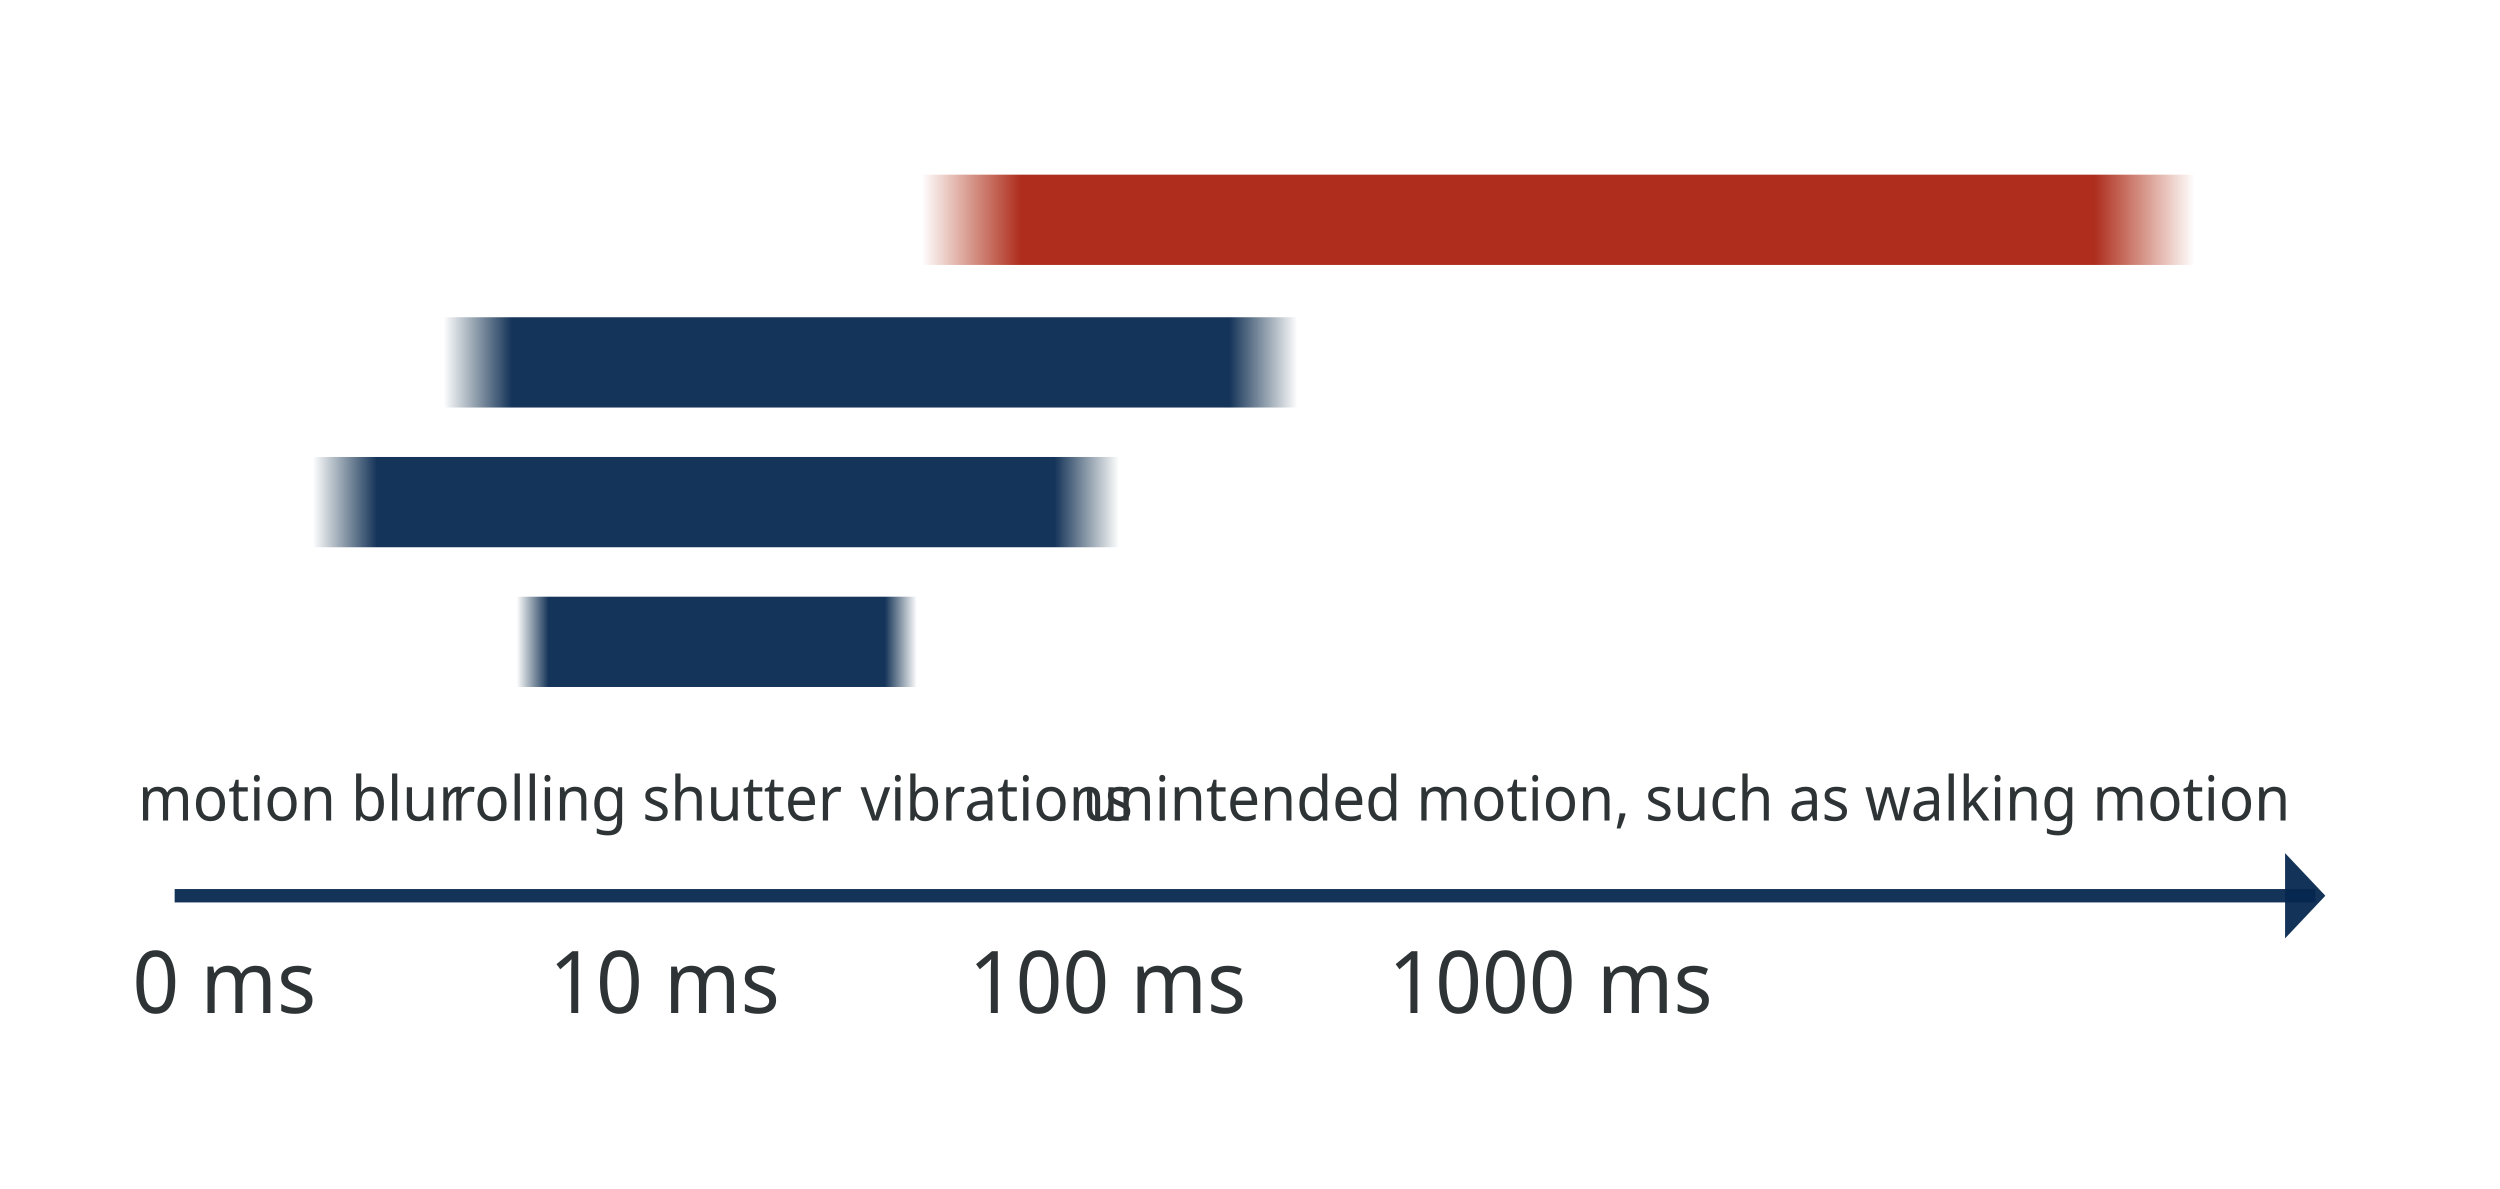
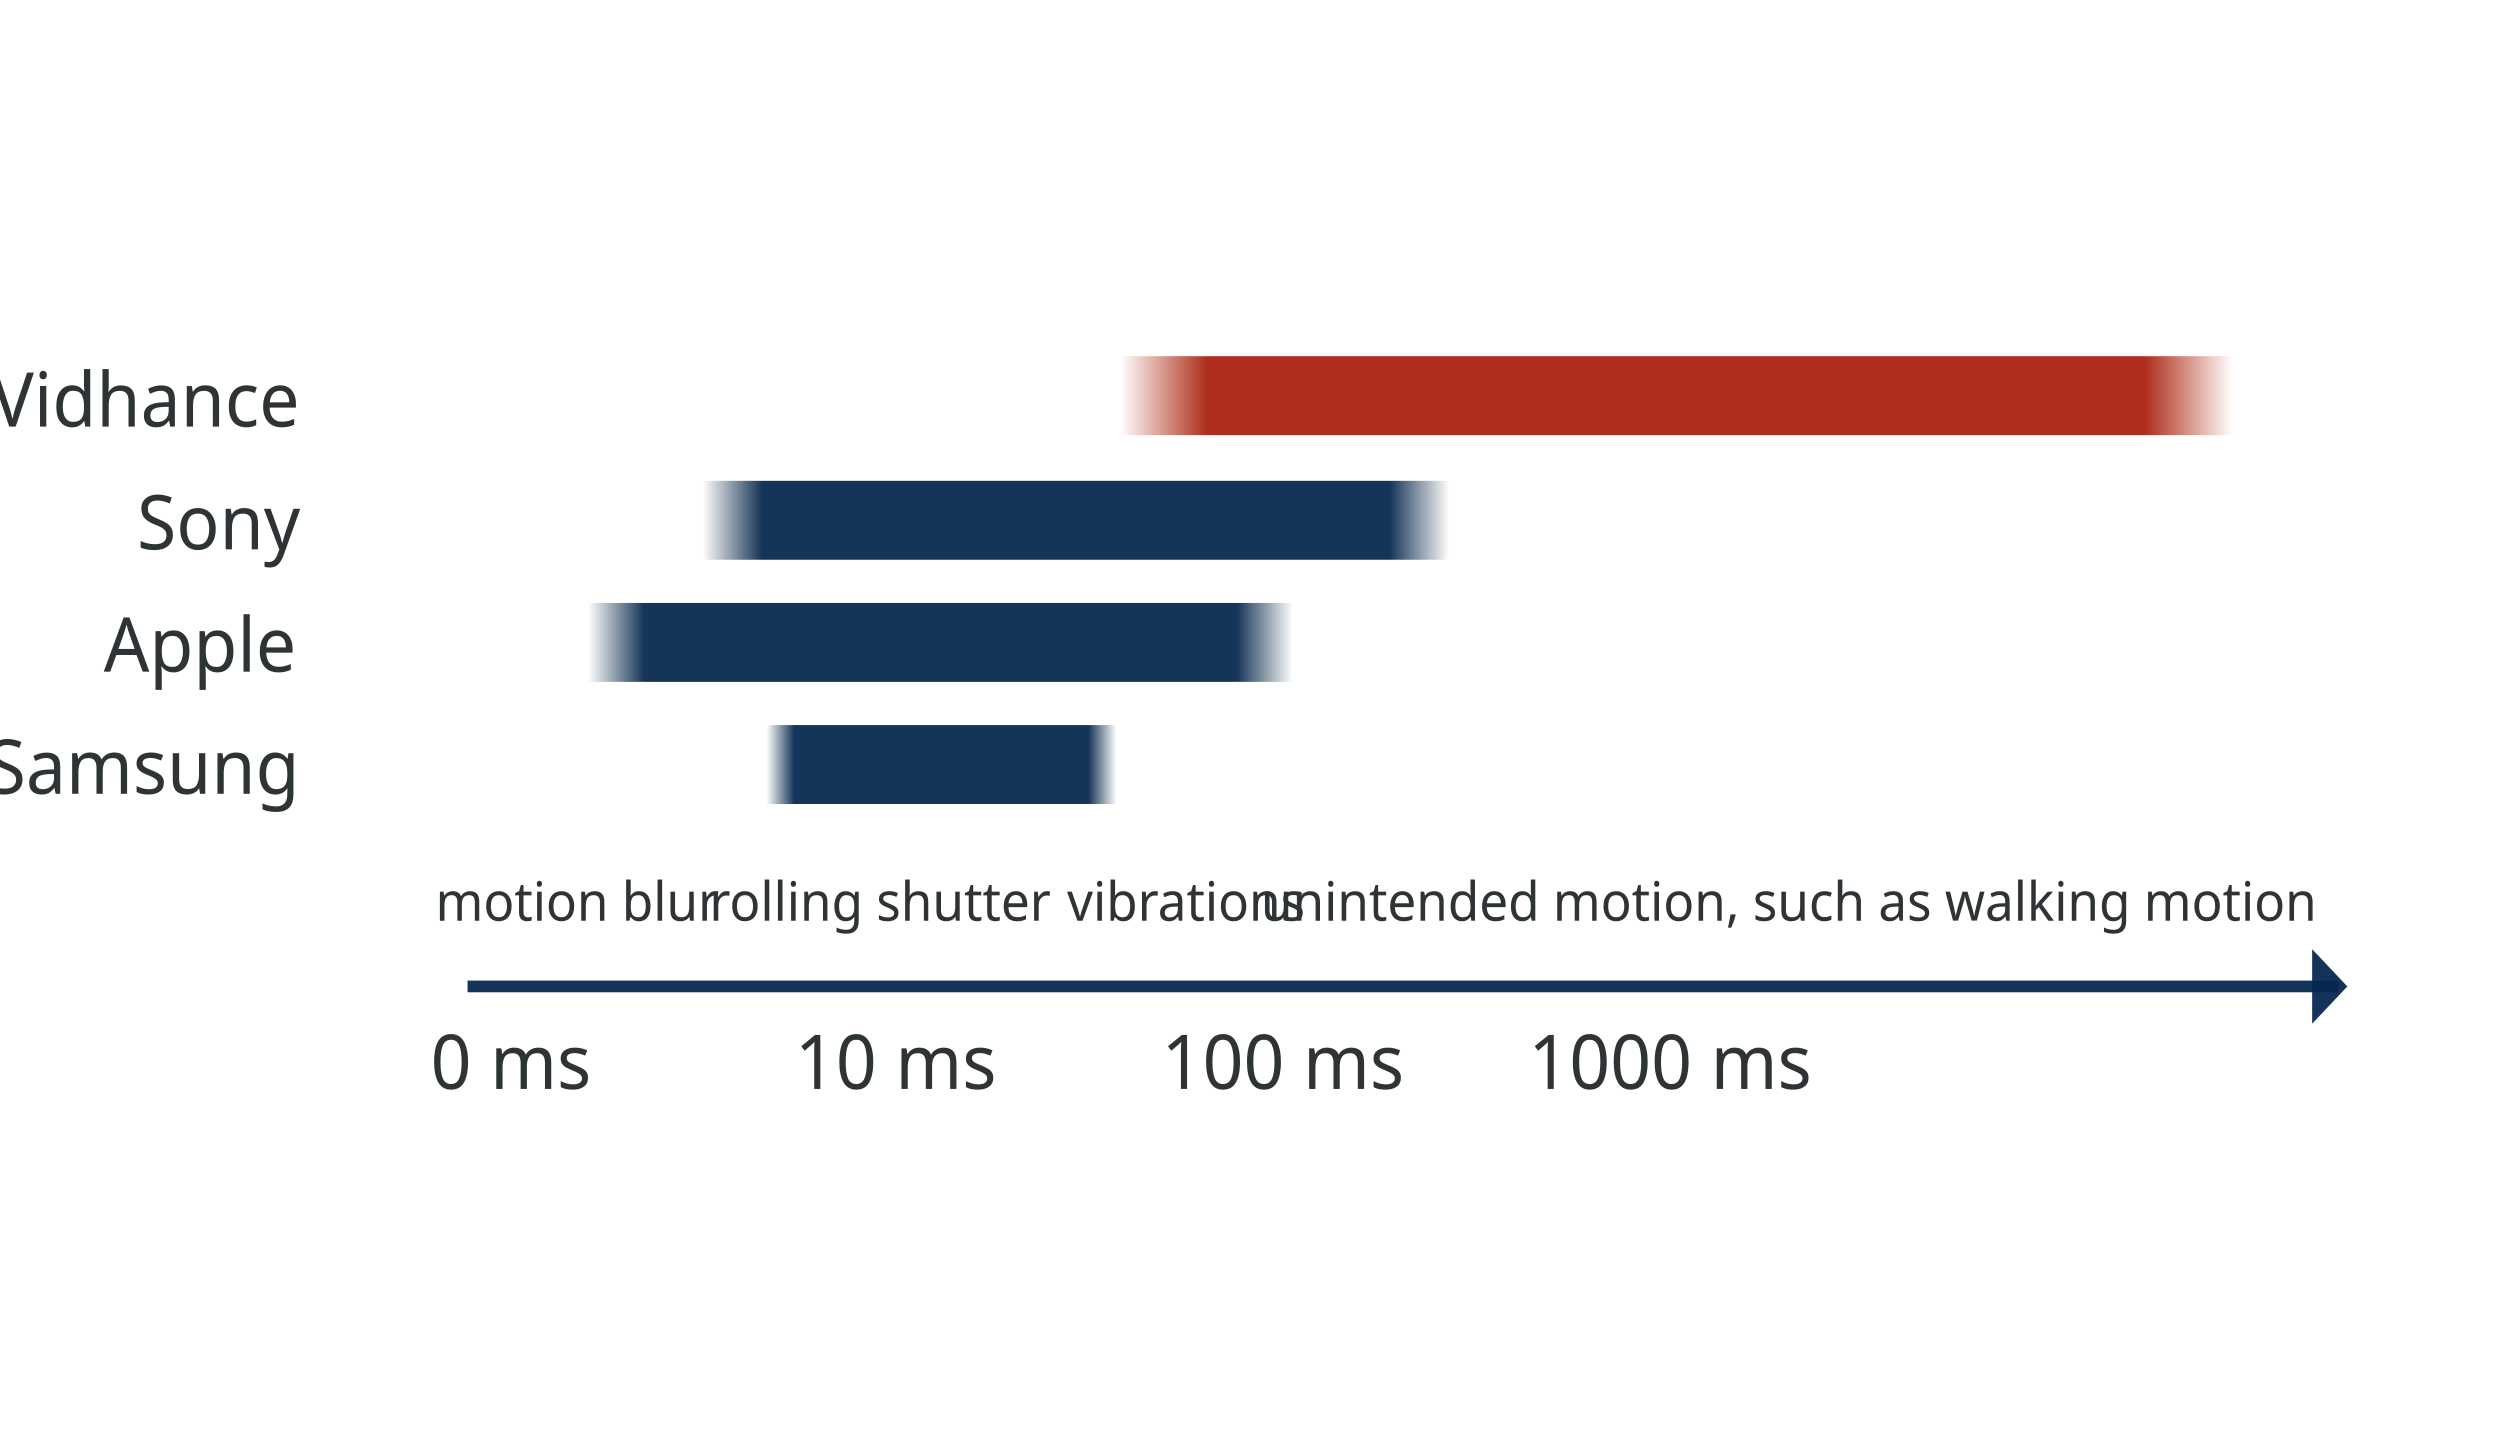
- <svg xmlns="http://www.w3.org/2000/svg" xmlns:xlink="http://www.w3.org/1999/xlink" width="429.416" height="204.164" id="svg4398" version="1.1">
+ <svg xmlns="http://www.w3.org/2000/svg" xmlns:xlink="http://www.w3.org/1999/xlink" width="491.304" height="284.164" id="svg4398" version="1.1">
  <defs id="defs4400">
    <linearGradient xlink:href="#linearGradient3757-3" id="linearGradient5907" gradientUnits="userSpaceOnUse" gradientTransform="matrix(0.09102484,0,0,0.1982874,62.24938,866.5282)" x1="2319" y1="52.862" x2="3841" y2="52.862" />
    <linearGradient id="linearGradient3757-3">
      <stop style="stop-color:#062740;stop-opacity:0;" offset="0" id="stop3759-3" />
      <stop id="stop3765-3" offset="0.08" style="stop-color:#06274f;stop-opacity:0.941;" />
      <stop style="stop-color:#06274f;stop-opacity:0.941;" offset="0.92" id="stop3767-7" />
      <stop style="stop-color:#062740;stop-opacity:0;" offset="1" id="stop3761-0" />
    </linearGradient>
    <linearGradient xlink:href="#linearGradient3757-3" id="linearGradient5909" gradientUnits="userSpaceOnUse" gradientTransform="matrix(0.0451723,0,0,0.1982874,203.6455,890.5282)" x1="2319" y1="52.862" x2="3841" y2="52.862" />
    <linearGradient id="linearGradient4230-09">
      <stop id="stop4232-9" offset="0" style="stop-color:#204a87;stop-opacity:0;" />
      <stop style="stop-color:#204a87;stop-opacity:1;" offset="0.183" id="stop4234-9" />
      <stop id="stop4236-51" offset="0.837" style="stop-color:#204a87;stop-opacity:1;" />
      <stop id="stop4238-4" offset="1" style="stop-color:#204a87;stop-opacity:0;" />
    </linearGradient>
    <linearGradient xlink:href="#linearGradient3787-1" id="linearGradient5911" gradientUnits="userSpaceOnUse" gradientTransform="matrix(0.1439108,0,0,0.1982874,-76.89933,842.1068)" x1="3160.796" y1="-68.536" x2="4680" y2="-68.536" />
    <linearGradient id="linearGradient3787-1">
      <stop style="stop-color:#a92000;stop-opacity:0;" offset="0" id="stop3789-3" />
      <stop id="stop3797-28" offset="0.078" style="stop-color:#a9200f;stop-opacity:0.941;" />
      <stop id="stop3795-6" offset="0.921" style="stop-color:#a9200f;stop-opacity:0.941;" />
      <stop style="stop-color:#a92000;stop-opacity:0;" offset="1" id="stop3791-7" />
    </linearGradient>
    <linearGradient xlink:href="#linearGradient3757-3" id="linearGradient5913" gradientUnits="userSpaceOnUse" gradientTransform="matrix(0.09640746,0,0,0.1982874,72.25956,842.5282)" x1="2319" y1="52.862" x2="3841" y2="52.862" />
    <linearGradient id="linearGradient4351">
      <stop style="stop-color:#204a87;stop-opacity:0;" offset="0" id="stop4353" />
      <stop id="stop4355" offset="0.08" style="stop-color:#204a87;stop-opacity:1;" />
      <stop style="stop-color:#204a87;stop-opacity:1;" offset="0.92" id="stop4357" />
      <stop style="stop-color:#204a87;stop-opacity:0;" offset="1" id="stop4359" />
    </linearGradient>
  </defs>
-   <g id="layer1" transform="translate(-216.0162,-791.1091)">
+   <g id="layer1" transform="translate(-154.1282,-751.1091)">
    <g id="g5868" transform="translate(-3.6401,0.3455277)">
      <rect y="869.257" x="273.463" height="15.507" width="138.285" id="rect2987" style="fill:url(#linearGradient5907);fill-opacity:1;stroke:none" />
      <rect style="fill:url(#linearGradient5909);fill-opacity:1;stroke:none" id="rect3769" width="68.626" height="15.507" x="308.463" y="893.257" />
      <rect y="820.764" x="377.973" height="15.507" width="218.63" id="rect3773" style="fill:url(#linearGradient5911);fill-opacity:1;stroke:none" />
      <path id="path8758" d="m 249.656,944.621 367.705,0" style="fill:none;stroke:#06274f;stroke-width:2.302;stroke-linecap:butt;stroke-linejoin:miter;stroke-opacity:0.941;display:inline" />
      <path style="fill:#06274f;fill-opacity:0.941;stroke:none;display:inline" d="m 619.072,944.621 -6.917,7.321 0,-14.642 z" id="path8763" />
      <text xml:space="preserve" style="font-size:14.46px;font-style:normal;font-variant:normal;font-weight:normal;font-stretch:normal;text-align:center;line-height:100%;letter-spacing:0px;word-spacing:0px;text-anchor:middle;fill:#2e3436;fill-opacity:1;stroke:none;display:inline;font-family:Myriad Pro;-inkscape-font-specification:Myriad Pro" x="434.841" y="937.787" id="text4743" transform="scale(0.9720378,1.028767)">
        <tspan id="tspan4745" x="434.841" y="937.787" style="font-size:14.46px;text-align:center;line-height:100%;text-anchor:middle;fill:#2e3436;fill-opacity:1">100 ms</tspan>
      </text>
      <rect style="fill:url(#linearGradient5913);fill-opacity:1;stroke:none" id="rect3832" width="146.463" height="15.507" x="295.963" y="845.257" />
-       <text transform="scale(0.9720378,1.028767)" xml:space="preserve" style="font-size:14.46px;font-style:normal;font-variant:normal;font-weight:normal;font-stretch:normal;text-align:end;line-height:100%;letter-spacing:0px;word-spacing:0px;text-anchor:end;fill:#2e3436;fill-opacity:1;stroke:none;display:inline;font-family:Myriad Pro;-inkscape-font-specification:Myriad Pro" x="164.83" y="881.408" id="text3836">
-         <tspan id="tspan3838" x="164.83" y="881.408" style="font-size:14.46px;text-align:end;line-height:100%;text-anchor:end;fill:#2e3436;fill-opacity:1">Samsung Galaxy S5</tspan>
+       <text transform="scale(0.9720378,1.028767)" xml:space="preserve" style="font-size:14.46px;font-style:normal;font-variant:normal;font-weight:normal;font-stretch:normal;text-align:end;line-height:100%;letter-spacing:0px;word-spacing:0px;text-anchor:end;fill:#2e3436;fill-opacity:1;stroke:none;display:inline;font-family:Myriad Pro;-inkscape-font-specification:Myriad Pro" x="249.188" y="881.408" id="text3836">
+         <tspan id="tspan3838" x="249.188" y="881.408" style="font-size:14.46px;text-align:end;line-height:100%;text-anchor:end;fill:#2e3436;fill-opacity:1">Samsung</tspan>
      </text>
-       <text id="text3842" y="858.08" x="164.83" style="font-size:14.46px;font-style:normal;font-variant:normal;font-weight:normal;font-stretch:normal;text-align:end;line-height:100%;letter-spacing:0px;word-spacing:0px;text-anchor:end;fill:#2e3436;fill-opacity:1;stroke:none;display:inline;font-family:Myriad Pro;-inkscape-font-specification:Myriad Pro" xml:space="preserve" transform="scale(0.9720378,1.028767)">
-         <tspan style="font-size:14.46px;text-align:end;line-height:100%;text-anchor:end;fill:#2e3436;fill-opacity:1" y="858.08" x="164.83" id="tspan3844">Apple iPhone 5s</tspan>
+       <text id="text3842" y="858.08" x="249.188" style="font-size:14.46px;font-style:normal;font-variant:normal;font-weight:normal;font-stretch:normal;text-align:end;line-height:100%;letter-spacing:0px;word-spacing:0px;text-anchor:end;fill:#2e3436;fill-opacity:1;stroke:none;display:inline;font-family:Myriad Pro;-inkscape-font-specification:Myriad Pro" xml:space="preserve" transform="scale(0.9720378,1.028767)">
+         <tspan style="font-size:14.46px;text-align:end;line-height:100%;text-anchor:end;fill:#2e3436;fill-opacity:1" y="858.08" x="252.267" id="tspan3844">Apple </tspan>
      </text>
-       <text id="text3850" y="834.71" x="164.97" style="font-size:14.46px;font-style:normal;font-variant:normal;font-weight:normal;font-stretch:normal;text-align:end;line-height:100%;letter-spacing:0px;word-spacing:0px;text-anchor:end;fill:#2e3436;fill-opacity:1;stroke:none;display:inline;font-family:Myriad Pro;-inkscape-font-specification:Myriad Pro" xml:space="preserve" transform="scale(0.9720378,1.028767)">
-         <tspan style="font-size:14.46px;text-align:end;line-height:100%;text-anchor:end;fill:#2e3436;fill-opacity:1" y="834.71" x="164.97" id="tspan3852">Sony Xperia Z1 Compact</tspan>
+       <text id="text3850" y="834.71" x="249.328" style="font-size:14.46px;font-style:normal;font-variant:normal;font-weight:normal;font-stretch:normal;text-align:end;line-height:100%;letter-spacing:0px;word-spacing:0px;text-anchor:end;fill:#2e3436;fill-opacity:1;stroke:none;display:inline;font-family:Myriad Pro;-inkscape-font-specification:Myriad Pro" xml:space="preserve" transform="scale(0.9720378,1.028767)">
+         <tspan style="font-size:14.46px;text-align:end;line-height:100%;text-anchor:end;fill:#2e3436;fill-opacity:1" y="834.71" x="249.328" id="tspan3852">Sony</tspan>
      </text>
-       <text transform="scale(0.9720378,1.028767)" xml:space="preserve" style="font-size:14.46px;font-style:normal;font-variant:normal;font-weight:normal;font-stretch:normal;text-align:end;line-height:100%;letter-spacing:0px;word-spacing:0px;text-anchor:end;fill:#2e3436;fill-opacity:1;stroke:none;display:inline;font-family:Myriad Pro;-inkscape-font-specification:Myriad Pro" x="164.83" y="811.263" id="text3854">
-         <tspan id="tspan3856" x="164.83" y="811.263" style="font-size:14.46px;text-align:end;line-height:100%;text-anchor:end;fill:#2e3436;fill-opacity:1">Vidhance Stabilization</tspan>
+       <text transform="scale(0.9720378,1.028767)" xml:space="preserve" style="font-size:14.46px;font-style:normal;font-variant:normal;font-weight:normal;font-stretch:normal;text-align:end;line-height:100%;letter-spacing:0px;word-spacing:0px;text-anchor:end;fill:#2e3436;fill-opacity:1;stroke:none;display:inline;font-family:Myriad Pro;-inkscape-font-specification:Myriad Pro" x="249.188" y="811.263" id="text3854">
+         <tspan id="tspan3856" x="249.188" y="811.263" style="font-size:14.46px;text-align:end;line-height:100%;text-anchor:end;fill:#2e3436;fill-opacity:1">Vidhance</tspan>
      </text>
      <text transform="scale(0.9720378,1.028767)" id="text3923" y="937.787" x="278.774" style="font-size:14.46px;font-style:normal;font-variant:normal;font-weight:normal;font-stretch:normal;text-align:center;line-height:100%;letter-spacing:0px;word-spacing:0px;text-anchor:middle;fill:#2e3436;fill-opacity:1;stroke:none;display:inline;font-family:Myriad Pro;-inkscape-font-specification:Myriad Pro" xml:space="preserve">
        <tspan style="font-size:14.46px;text-align:center;line-height:100%;text-anchor:middle;fill:#2e3436;fill-opacity:1" y="937.787" x="278.774" id="tspan3925">0 ms</tspan>
      </text>
      <text transform="scale(0.9720378,1.028767)" id="text3927" y="937.787" x="513.121" style="font-size:14.46px;font-style:normal;font-variant:normal;font-weight:normal;font-stretch:normal;text-align:center;line-height:100%;letter-spacing:0px;word-spacing:0px;text-anchor:middle;fill:#2e3436;fill-opacity:1;stroke:none;display:inline;font-family:Myriad Pro;-inkscape-font-specification:Myriad Pro" xml:space="preserve">
        <tspan style="font-size:14.46px;text-align:center;line-height:100%;text-anchor:middle;fill:#2e3436;fill-opacity:1" y="937.787" x="513.121" id="tspan3929">1000 ms</tspan>
      </text>
      <text transform="scale(0.9720378,1.028767)" id="text3931" y="937.787" x="356.562" style="font-size:14.46px;font-style:normal;font-variant:normal;font-weight:normal;font-stretch:normal;text-align:center;line-height:100%;letter-spacing:0px;word-spacing:0px;text-anchor:middle;fill:#2e3436;fill-opacity:1;stroke:none;display:inline;font-family:Myriad Pro;-inkscape-font-specification:Myriad Pro" xml:space="preserve">
        <tspan style="font-size:14.46px;text-align:center;line-height:100%;text-anchor:middle;fill:#2e3436;fill-opacity:1" y="937.787" x="356.562" id="tspan3933">10 ms</tspan>
      </text>
      <text id="text4016" y="905.649" x="288.446" style="font-size:10.339px;font-style:normal;font-variant:normal;font-weight:normal;font-stretch:normal;text-align:center;line-height:100%;letter-spacing:0px;word-spacing:0px;text-anchor:middle;fill:#2e3436;fill-opacity:1;stroke:none;display:inline;font-family:Myriad Pro;-inkscape-font-specification:Myriad Pro" xml:space="preserve" transform="scale(0.9720378,1.028767)">
        <tspan style="font-size:10.339px;text-align:center;line-height:100%;text-anchor:middle;fill:#2e3436;fill-opacity:1" y="905.649" x="288.446" id="tspan4018">motion blur</tspan>
      </text>
      <text transform="scale(0.9720378,1.028767)" xml:space="preserve" style="font-size:10.339px;font-style:normal;font-variant:normal;font-weight:normal;font-stretch:normal;text-align:center;line-height:100%;letter-spacing:0px;word-spacing:0px;text-anchor:middle;fill:#2e3436;fill-opacity:1;stroke:none;display:inline;font-family:Myriad Pro;-inkscape-font-specification:Myriad Pro" x="349.658" y="905.649" id="text4020">
        <tspan id="tspan4022" x="349.658" y="905.649" style="font-size:10.339px;text-align:center;line-height:100%;text-anchor:middle;fill:#2e3436;fill-opacity:1">rolling shutter</tspan>
      </text>
      <text id="text4024" y="905.649" x="411.511" style="font-size:10.339px;font-style:normal;font-variant:normal;font-weight:normal;font-stretch:normal;text-align:center;line-height:100%;letter-spacing:0px;word-spacing:0px;text-anchor:middle;fill:#2e3436;fill-opacity:1;stroke:none;display:inline;font-family:Myriad Pro;-inkscape-font-specification:Myriad Pro" xml:space="preserve" transform="scale(0.9720378,1.028767)">
        <tspan style="font-size:10.339px;text-align:center;line-height:100%;text-anchor:middle;fill:#2e3436;fill-opacity:1" y="905.649" x="411.511" id="tspan4026">vibrations</tspan>
      </text>
      <text transform="scale(0.9720378,1.028767)" xml:space="preserve" style="font-size:10.339px;font-style:normal;font-variant:normal;font-weight:normal;font-stretch:normal;text-align:center;line-height:100%;letter-spacing:0px;word-spacing:0px;text-anchor:middle;fill:#2e3436;fill-opacity:1;stroke:none;display:inline;font-family:Myriad Pro;-inkscape-font-specification:Myriad Pro" x="533.377" y="905.649" id="text4028">
        <tspan id="tspan4030" x="533.377" y="905.649" style="font-size:10.339px;text-align:center;line-height:100%;text-anchor:middle;fill:#2e3436;fill-opacity:1">unintended motion, such as walking motion</tspan>
      </text>
-       <text id="text4116" y="904.737" x="164.83" style="font-size:14.46px;font-style:normal;font-variant:normal;font-weight:normal;font-stretch:normal;text-align:end;line-height:100%;letter-spacing:0px;word-spacing:0px;text-anchor:end;fill:#2e3436;fill-opacity:1;stroke:none;display:inline;font-family:Myriad Pro;-inkscape-font-specification:Myriad Pro" xml:space="preserve" transform="scale(0.9720378,1.028767)">
-         <tspan style="font-size:14.46px;text-align:end;line-height:100%;text-anchor:end;fill:#2e3436;fill-opacity:1" y="904.737" x="164.83" id="tspan4118">Type of Video Distortion</tspan>
-       </text>
-       <text xml:space="preserve" style="font-size:14.46px;font-style:normal;font-variant:normal;font-weight:normal;font-stretch:normal;text-align:end;line-height:100%;letter-spacing:0px;word-spacing:0px;text-anchor:end;fill:#2e3436;fill-opacity:1;stroke:none;display:inline;font-family:Myriad Pro;-inkscape-font-specification:Myriad Pro" x="165.707" y="937.787" id="text4322" transform="scale(0.9720378,1.028767)">
-         <tspan id="tspan4324" x="165.707" y="937.787" style="font-size:14.46px;text-align:end;line-height:100%;text-anchor:end;fill:#2e3436;fill-opacity:1">Length of Distortion</tspan>
-       </text>
    </g>
  </g>
</svg>
